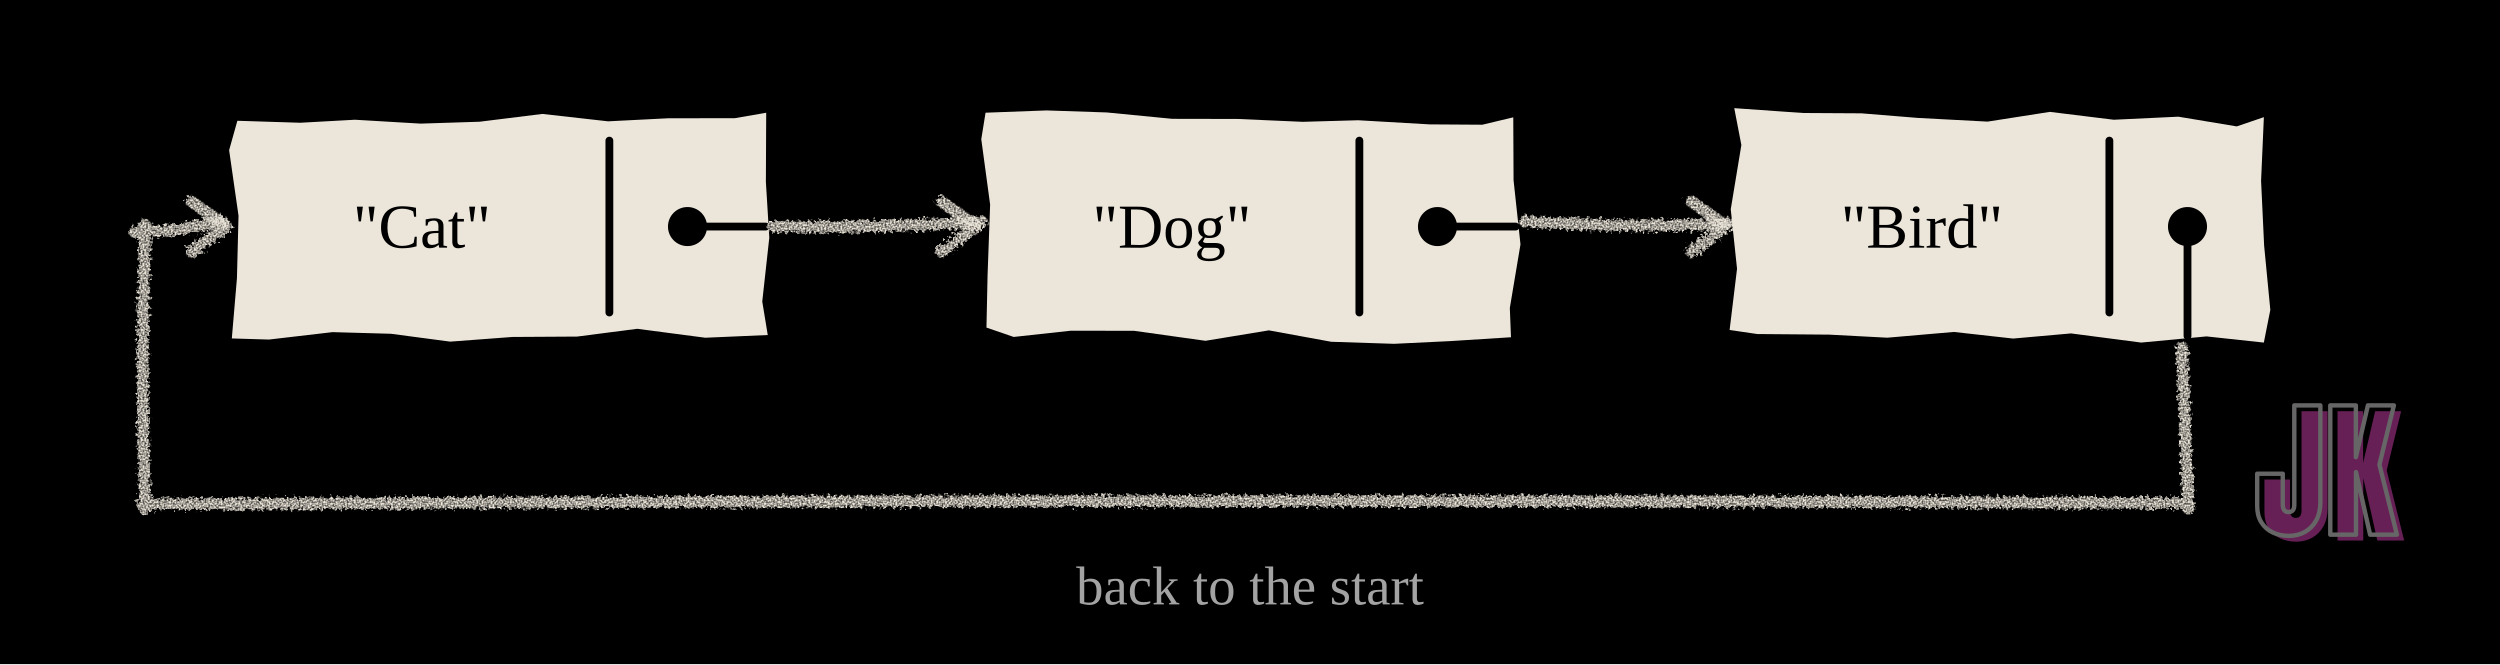
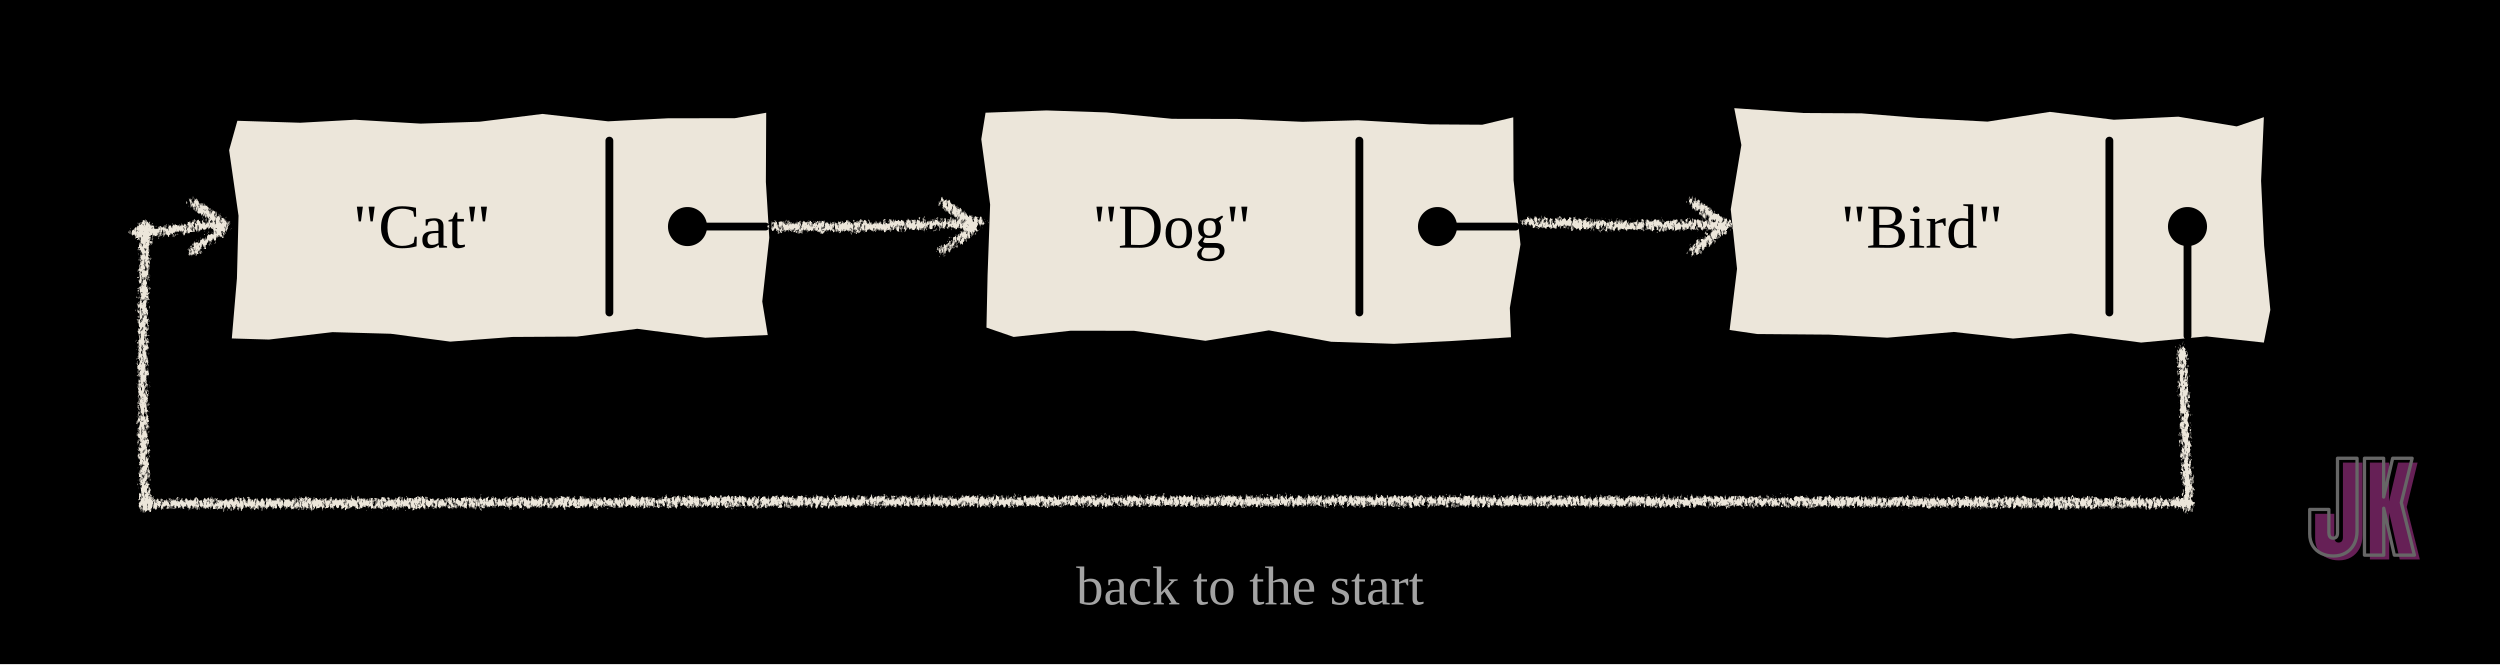
<svg xmlns="http://www.w3.org/2000/svg" viewBox="0 0 640 170" width="640" height="170" role="img" aria-label="A circular linked list: &quot;Cat&quot; points to &quot;Dog&quot;, &quot;Dog&quot; points to &quot;Bird&quot;, and &quot;Bird&quot; points back to &quot;Cat&quot;, so the list has no end.">
  <defs>
    <filter id="linked-lists-and-mongodb-a-gentle-introduction-circular-linked-list-desktop-crayon-1" filterUnits="userSpaceOnUse" x="186.8" y="45.8" width="75.5" height="23.7">
      <feTurbulence type="fractalNoise" baseFrequency="1.2" numOctaves="2" seed="3" result="n" />
      <feDisplacementMap in="SourceGraphic" in2="n" scale="2.5" result="d" />
-       <feTurbulence type="fractalNoise" baseFrequency="2.2" seed="8" result="g" />
-       <feColorMatrix in="g" type="matrix" values="0 0 0 0 0  0 0 0 0 0  0 0 0 0 0  0 0 0 -1.6 1.5" result="holes" />
-       <feComposite in="d" in2="holes" operator="in" />
+       <feTurbulence type="fractalNoise" baseFrequency="1.5 0.75" numOctaves="3" seed="8" result="g" />
+       <feColorMatrix in="g" type="matrix" values="0 0 0 0 0  0 0 0 0 0  0 0 0 0 0  1 0 0 0 0" result="tooth" />
+       <feGaussianBlur in="d" stdDeviation="1.2" result="p" />
+       <feComposite in="tooth" in2="p" operator="arithmetic" k2="0.5" k3="0.55" result="sum" />
+       <feComponentTransfer in="sum" result="wax">
+         <feFuncA type="linear" slope="7" intercept="-3.6" />
+       </feComponentTransfer>
+       <feComposite in="d" in2="wax" operator="in" />
    </filter>
    <filter id="linked-lists-and-mongodb-a-gentle-introduction-circular-linked-list-desktop-crayon-2" filterUnits="userSpaceOnUse" x="230" y="40.6" width="31" height="34.8">
      <feTurbulence type="fractalNoise" baseFrequency="1.2" numOctaves="2" seed="3" result="n" />
      <feDisplacementMap in="SourceGraphic" in2="n" scale="2.5" result="d" />
-       <feTurbulence type="fractalNoise" baseFrequency="2.2" seed="8" result="g" />
-       <feColorMatrix in="g" type="matrix" values="0 0 0 0 0  0 0 0 0 0  0 0 0 0 0  0 0 0 -1.6 1.5" result="holes" />
-       <feComposite in="d" in2="holes" operator="in" />
+       <feTurbulence type="fractalNoise" baseFrequency="1.5 0.75" numOctaves="3" seed="8" result="g" />
+       <feColorMatrix in="g" type="matrix" values="0 0 0 0 0  0 0 0 0 0  0 0 0 0 0  1 0 0 0 0" result="tooth" />
+       <feGaussianBlur in="d" stdDeviation="1.2" result="p" />
+       <feComposite in="tooth" in2="p" operator="arithmetic" k2="0.5" k3="0.55" result="sum" />
+       <feComponentTransfer in="sum" result="wax">
+         <feFuncA type="linear" slope="7" intercept="-3.6" />
+       </feComponentTransfer>
+       <feComposite in="d" in2="wax" operator="in" />
    </filter>
    <filter id="linked-lists-and-mongodb-a-gentle-introduction-circular-linked-list-desktop-crayon-3" filterUnits="userSpaceOnUse" x="379.4" y="45.7" width="74.7" height="23.7">
      <feTurbulence type="fractalNoise" baseFrequency="1.2" numOctaves="2" seed="3" result="n" />
      <feDisplacementMap in="SourceGraphic" in2="n" scale="2.5" result="d" />
-       <feTurbulence type="fractalNoise" baseFrequency="2.2" seed="8" result="g" />
-       <feColorMatrix in="g" type="matrix" values="0 0 0 0 0  0 0 0 0 0  0 0 0 0 0  0 0 0 -1.6 1.5" result="holes" />
-       <feComposite in="d" in2="holes" operator="in" />
+       <feTurbulence type="fractalNoise" baseFrequency="1.5 0.75" numOctaves="3" seed="8" result="g" />
+       <feColorMatrix in="g" type="matrix" values="0 0 0 0 0  0 0 0 0 0  0 0 0 0 0  1 0 0 0 0" result="tooth" />
+       <feGaussianBlur in="d" stdDeviation="1.2" result="p" />
+       <feComposite in="tooth" in2="p" operator="arithmetic" k2="0.5" k3="0.55" result="sum" />
+       <feComponentTransfer in="sum" result="wax">
+         <feFuncA type="linear" slope="7" intercept="-3.6" />
+       </feComponentTransfer>
+       <feComposite in="d" in2="wax" operator="in" />
    </filter>
    <filter id="linked-lists-and-mongodb-a-gentle-introduction-circular-linked-list-desktop-crayon-4" filterUnits="userSpaceOnUse" x="422" y="40.6" width="31" height="34.8">
      <feTurbulence type="fractalNoise" baseFrequency="1.2" numOctaves="2" seed="3" result="n" />
      <feDisplacementMap in="SourceGraphic" in2="n" scale="2.5" result="d" />
-       <feTurbulence type="fractalNoise" baseFrequency="2.2" seed="8" result="g" />
-       <feColorMatrix in="g" type="matrix" values="0 0 0 0 0  0 0 0 0 0  0 0 0 0 0  0 0 0 -1.6 1.5" result="holes" />
-       <feComposite in="d" in2="holes" operator="in" />
+       <feTurbulence type="fractalNoise" baseFrequency="1.5 0.75" numOctaves="3" seed="8" result="g" />
+       <feColorMatrix in="g" type="matrix" values="0 0 0 0 0  0 0 0 0 0  0 0 0 0 0  1 0 0 0 0" result="tooth" />
+       <feGaussianBlur in="d" stdDeviation="1.2" result="p" />
+       <feComposite in="tooth" in2="p" operator="arithmetic" k2="0.5" k3="0.55" result="sum" />
+       <feComponentTransfer in="sum" result="wax">
+         <feFuncA type="linear" slope="7" intercept="-3.6" />
+       </feComponentTransfer>
+       <feComposite in="d" in2="wax" operator="in" />
    </filter>
    <filter id="linked-lists-and-mongodb-a-gentle-introduction-circular-linked-list-desktop-crayon-5" filterUnits="userSpaceOnUse" x="23.5" y="45.6" width="547.7" height="95.9">
      <feTurbulence type="fractalNoise" baseFrequency="1.2" numOctaves="2" seed="3" result="n" />
      <feDisplacementMap in="SourceGraphic" in2="n" scale="2.5" result="d" />
-       <feTurbulence type="fractalNoise" baseFrequency="2.2" seed="8" result="g" />
-       <feColorMatrix in="g" type="matrix" values="0 0 0 0 0  0 0 0 0 0  0 0 0 0 0  0 0 0 -1.6 1.5" result="holes" />
-       <feComposite in="d" in2="holes" operator="in" />
+       <feTurbulence type="fractalNoise" baseFrequency="1.5 0.75" numOctaves="3" seed="8" result="g" />
+       <feColorMatrix in="g" type="matrix" values="0 0 0 0 0  0 0 0 0 0  0 0 0 0 0  1 0 0 0 0" result="tooth" />
+       <feGaussianBlur in="d" stdDeviation="1.2" result="p" />
+       <feComposite in="tooth" in2="p" operator="arithmetic" k2="0.5" k3="0.55" result="sum" />
+       <feComponentTransfer in="sum" result="wax">
+         <feFuncA type="linear" slope="7" intercept="-3.6" />
+       </feComponentTransfer>
+       <feComposite in="d" in2="wax" operator="in" />
    </filter>
    <filter id="linked-lists-and-mongodb-a-gentle-introduction-circular-linked-list-desktop-crayon-6" filterUnits="userSpaceOnUse" x="38" y="40.6" width="31" height="34.8">
      <feTurbulence type="fractalNoise" baseFrequency="1.2" numOctaves="2" seed="3" result="n" />
      <feDisplacementMap in="SourceGraphic" in2="n" scale="2.5" result="d" />
-       <feTurbulence type="fractalNoise" baseFrequency="2.2" seed="8" result="g" />
-       <feColorMatrix in="g" type="matrix" values="0 0 0 0 0  0 0 0 0 0  0 0 0 0 0  0 0 0 -1.6 1.5" result="holes" />
-       <feComposite in="d" in2="holes" operator="in" />
+       <feTurbulence type="fractalNoise" baseFrequency="1.5 0.75" numOctaves="3" seed="8" result="g" />
+       <feColorMatrix in="g" type="matrix" values="0 0 0 0 0  0 0 0 0 0  0 0 0 0 0  1 0 0 0 0" result="tooth" />
+       <feGaussianBlur in="d" stdDeviation="1.2" result="p" />
+       <feComposite in="tooth" in2="p" operator="arithmetic" k2="0.5" k3="0.55" result="sum" />
+       <feComponentTransfer in="sum" result="wax">
+         <feFuncA type="linear" slope="7" intercept="-3.6" />
+       </feComponentTransfer>
+       <feComposite in="d" in2="wax" operator="in" />
    </filter>
  </defs>
  <rect width="640" height="170" fill="#000000" />
  <g transform="rotate(-0.7 128 58)">
    <path class="d-paper" d="M61.1,30.1 L77.2,30.8 L91.2,30.2 L108,31.4 L123.1,31.1 L139.2,29.3 L156,31.4 L171.5,30.8 L188.4,31 L196.5,29.7 L196.2,47.4 L196.9,61.7 L194.9,78 L196.2,86.6 L180.2,87.1 L162.8,84.6 L147.4,86.4 L130.8,86.3 L114.9,87.3 L99.7,85.1 L84.8,84.5 L68.5,86.2 L59,85.8 L60.5,70.4 L61.1,54.4 L58.9,37.6 Z" fill="#ece6da" />
  </g>
  <text x="108" y="58" font-family="var(--font-jetbrains-mono, 'JetBrains Mono'), Menlo, monospace" font-size="16" fill="#000000" text-anchor="middle" dominant-baseline="central" xml:space="preserve">"Cat"</text>
  <path d="M156,36 L156,80" fill="none" stroke="#000000" stroke-width="2" stroke-linecap="round" />
  <circle cx="176" cy="58" r="5" fill="#000000" />
  <g transform="rotate(0.8 320 58)">
    <path class="d-paper" d="M251.9,29.8 L267.5,29 L282.9,29.3 L299.7,30.7 L316.4,30.5 L333.1,31 L347.3,30.4 L365.6,31.2 L379.1,31.1 L387,29.1 L387.3,45.2 L389.3,61.6 L386.8,77.9 L387.2,85.4 L371.7,86.6 L357.3,87.5 L341.2,87.2 L325.2,84.5 L309,87.4 L290.7,85.1 L274.5,85.3 L259.9,87.1 L252.9,84.8 L253,71.3 L253.4,53.3 L250.9,36.6 Z" fill="#ece6da" />
  </g>
  <text x="300" y="58" font-family="var(--font-jetbrains-mono, 'JetBrains Mono'), Menlo, monospace" font-size="16" fill="#000000" text-anchor="middle" dominant-baseline="central" xml:space="preserve">"Dog"</text>
  <path d="M348,36 L348,80" fill="none" stroke="#000000" stroke-width="2" stroke-linecap="round" />
  <circle cx="368" cy="58" r="5" fill="#000000" />
  <g transform="rotate(1.1 512 58)">
    <path class="d-paper" d="M443.4,29 L461,29.9 L476,29.7 L490.5,30.6 L508.3,31.2 L524.2,28.4 L540.6,30.1 L557.1,29 L572.1,31.2 L579,28.7 L578.6,45 L579.7,61.6 L581.6,78 L580.1,86.4 L565.4,85.1 L548.7,87 L530.7,85 L515.9,86.6 L500.7,85.2 L483.7,87 L468.8,86.5 L450.4,86.7 L443.3,85.8 L444.9,70.1 L443,54.9 L445.4,38.4 Z" fill="#ece6da" />
  </g>
  <text x="492" y="58" font-family="var(--font-jetbrains-mono, 'JetBrains Mono'), Menlo, monospace" font-size="16" fill="#000000" text-anchor="middle" dominant-baseline="central" xml:space="preserve">"Bird"</text>
  <path d="M540,36 L540,80" fill="none" stroke="#000000" stroke-width="2" stroke-linecap="round" />
  <circle cx="560" cy="58" r="5" fill="#000000" />
  <path d="M176,58 L196,58" fill="none" stroke="#000000" stroke-width="2" stroke-linecap="round" />
  <path d="M368,58 L388,58" fill="none" stroke="#000000" stroke-width="2" stroke-linecap="round" />
  <path d="M560,58 L560,86" fill="none" stroke="#000000" stroke-width="2" stroke-linecap="round" />
  <text x="320" y="150" font-family="var(--font-hanken-grotesk, 'Hanken Grotesk'), Arial, sans-serif" font-size="14" fill="#a3a3a3" text-anchor="middle" dominant-baseline="central">back to the start</text>
  <g class="d-flow">
    <path d="M197.8,57.9 Q223.5,58.5 251.3,56.8" fill="none" stroke="#ece6da" stroke-width="3" stroke-linecap="round" stroke-linejoin="round" filter="url(#linked-lists-and-mongodb-a-gentle-introduction-circular-linked-list-desktop-crayon-1)" />
    <path d="M241,64.4 L250,58 L241,51.6" fill="none" stroke="#ece6da" stroke-width="3" stroke-linecap="round" stroke-linejoin="round" filter="url(#linked-lists-and-mongodb-a-gentle-introduction-circular-linked-list-desktop-crayon-2)" />
  </g>
  <g class="d-flow">
    <path d="M390.4,56.7 Q416.9,58.4 443.1,57.2" fill="none" stroke="#ece6da" stroke-width="3" stroke-linecap="round" stroke-linejoin="round" filter="url(#linked-lists-and-mongodb-a-gentle-introduction-circular-linked-list-desktop-crayon-3)" />
    <path d="M433,64.4 L442,58 L433,51.6" fill="none" stroke="#ece6da" stroke-width="3" stroke-linecap="round" stroke-linejoin="round" filter="url(#linked-lists-and-mongodb-a-gentle-introduction-circular-linked-list-desktop-crayon-4)" />
  </g>
  <g class="d-flow">
    <path d="M558.6,88.9 Q559.4,108.4 560.2,130.2 M559.7,128.8 Q297.5,127.6 36.4,129.1 M37.2,130.5 Q35.9,95.5 37.2,57.7 M34.5,59.4 Q45.2,59.4 56.9,56.6" fill="none" stroke="#ece6da" stroke-width="3" stroke-linecap="round" stroke-linejoin="round" filter="url(#linked-lists-and-mongodb-a-gentle-introduction-circular-linked-list-desktop-crayon-5)" />
    <path d="M49,64.4 L58,58 L49,51.6" fill="none" stroke="#ece6da" stroke-width="3" stroke-linecap="round" stroke-linejoin="round" filter="url(#linked-lists-and-mongodb-a-gentle-introduction-circular-linked-list-desktop-crayon-6)" />
  </g>
-   <g class="jk-mark" opacity="0.4" aria-hidden="true" transform="translate(578.98 105.27) scale(0.331)">
+   <g class="jk-mark" opacity="0.4" aria-hidden="true" transform="translate(592.14 118.43) scale(0.248)">
    <path d="M26.59 100.91 Q19.83 100.91 14.26 98.3 Q8.69 95.68 5.43 90.54 Q2.16 85.4 2.16 77.9 L2.16 52.84 L21.93 52.84 L21.93 76.7 Q21.93 79.32 22.98 80.91 Q24.03 82.5 26.36 82.5 Q30.85 82.5 30.85 76.99 L30.85 0 L51.02 0 L51.02 75 Q51.02 82.95 47.9 88.78 Q44.77 94.6 39.26 97.76 Q33.75 100.91 26.59 100.91 Z M58.69 100 L58.69 0 L78.47 0 L78.47 40.06 L87.78 0 L107.9 0 L96.7 45.8 L110.23 100 L89.49 100 L78.58 51.59 L78.58 100 Z" fill="#ff4fd8" />
    <path d="M26.59 100.91 Q19.83 100.91 14.26 98.3 Q8.69 95.68 5.43 90.54 Q2.16 85.4 2.16 77.9 L2.16 52.84 L21.93 52.84 L21.93 76.7 Q21.93 79.32 22.98 80.91 Q24.03 82.5 26.36 82.5 Q30.85 82.5 30.85 76.99 L30.85 0 L51.02 0 L51.02 75 Q51.02 82.95 47.9 88.78 Q44.77 94.6 39.26 97.76 Q33.75 100.91 26.59 100.91 Z M58.69 100 L58.69 0 L78.47 0 L78.47 40.06 L87.78 0 L107.9 0 L96.7 45.8 L110.23 100 L89.49 100 L78.58 51.59 L78.58 100 Z" fill="none" stroke="#fff" stroke-width="3.4" stroke-linejoin="round" transform="translate(-5.6 -4.5)" />
  </g>
</svg>
